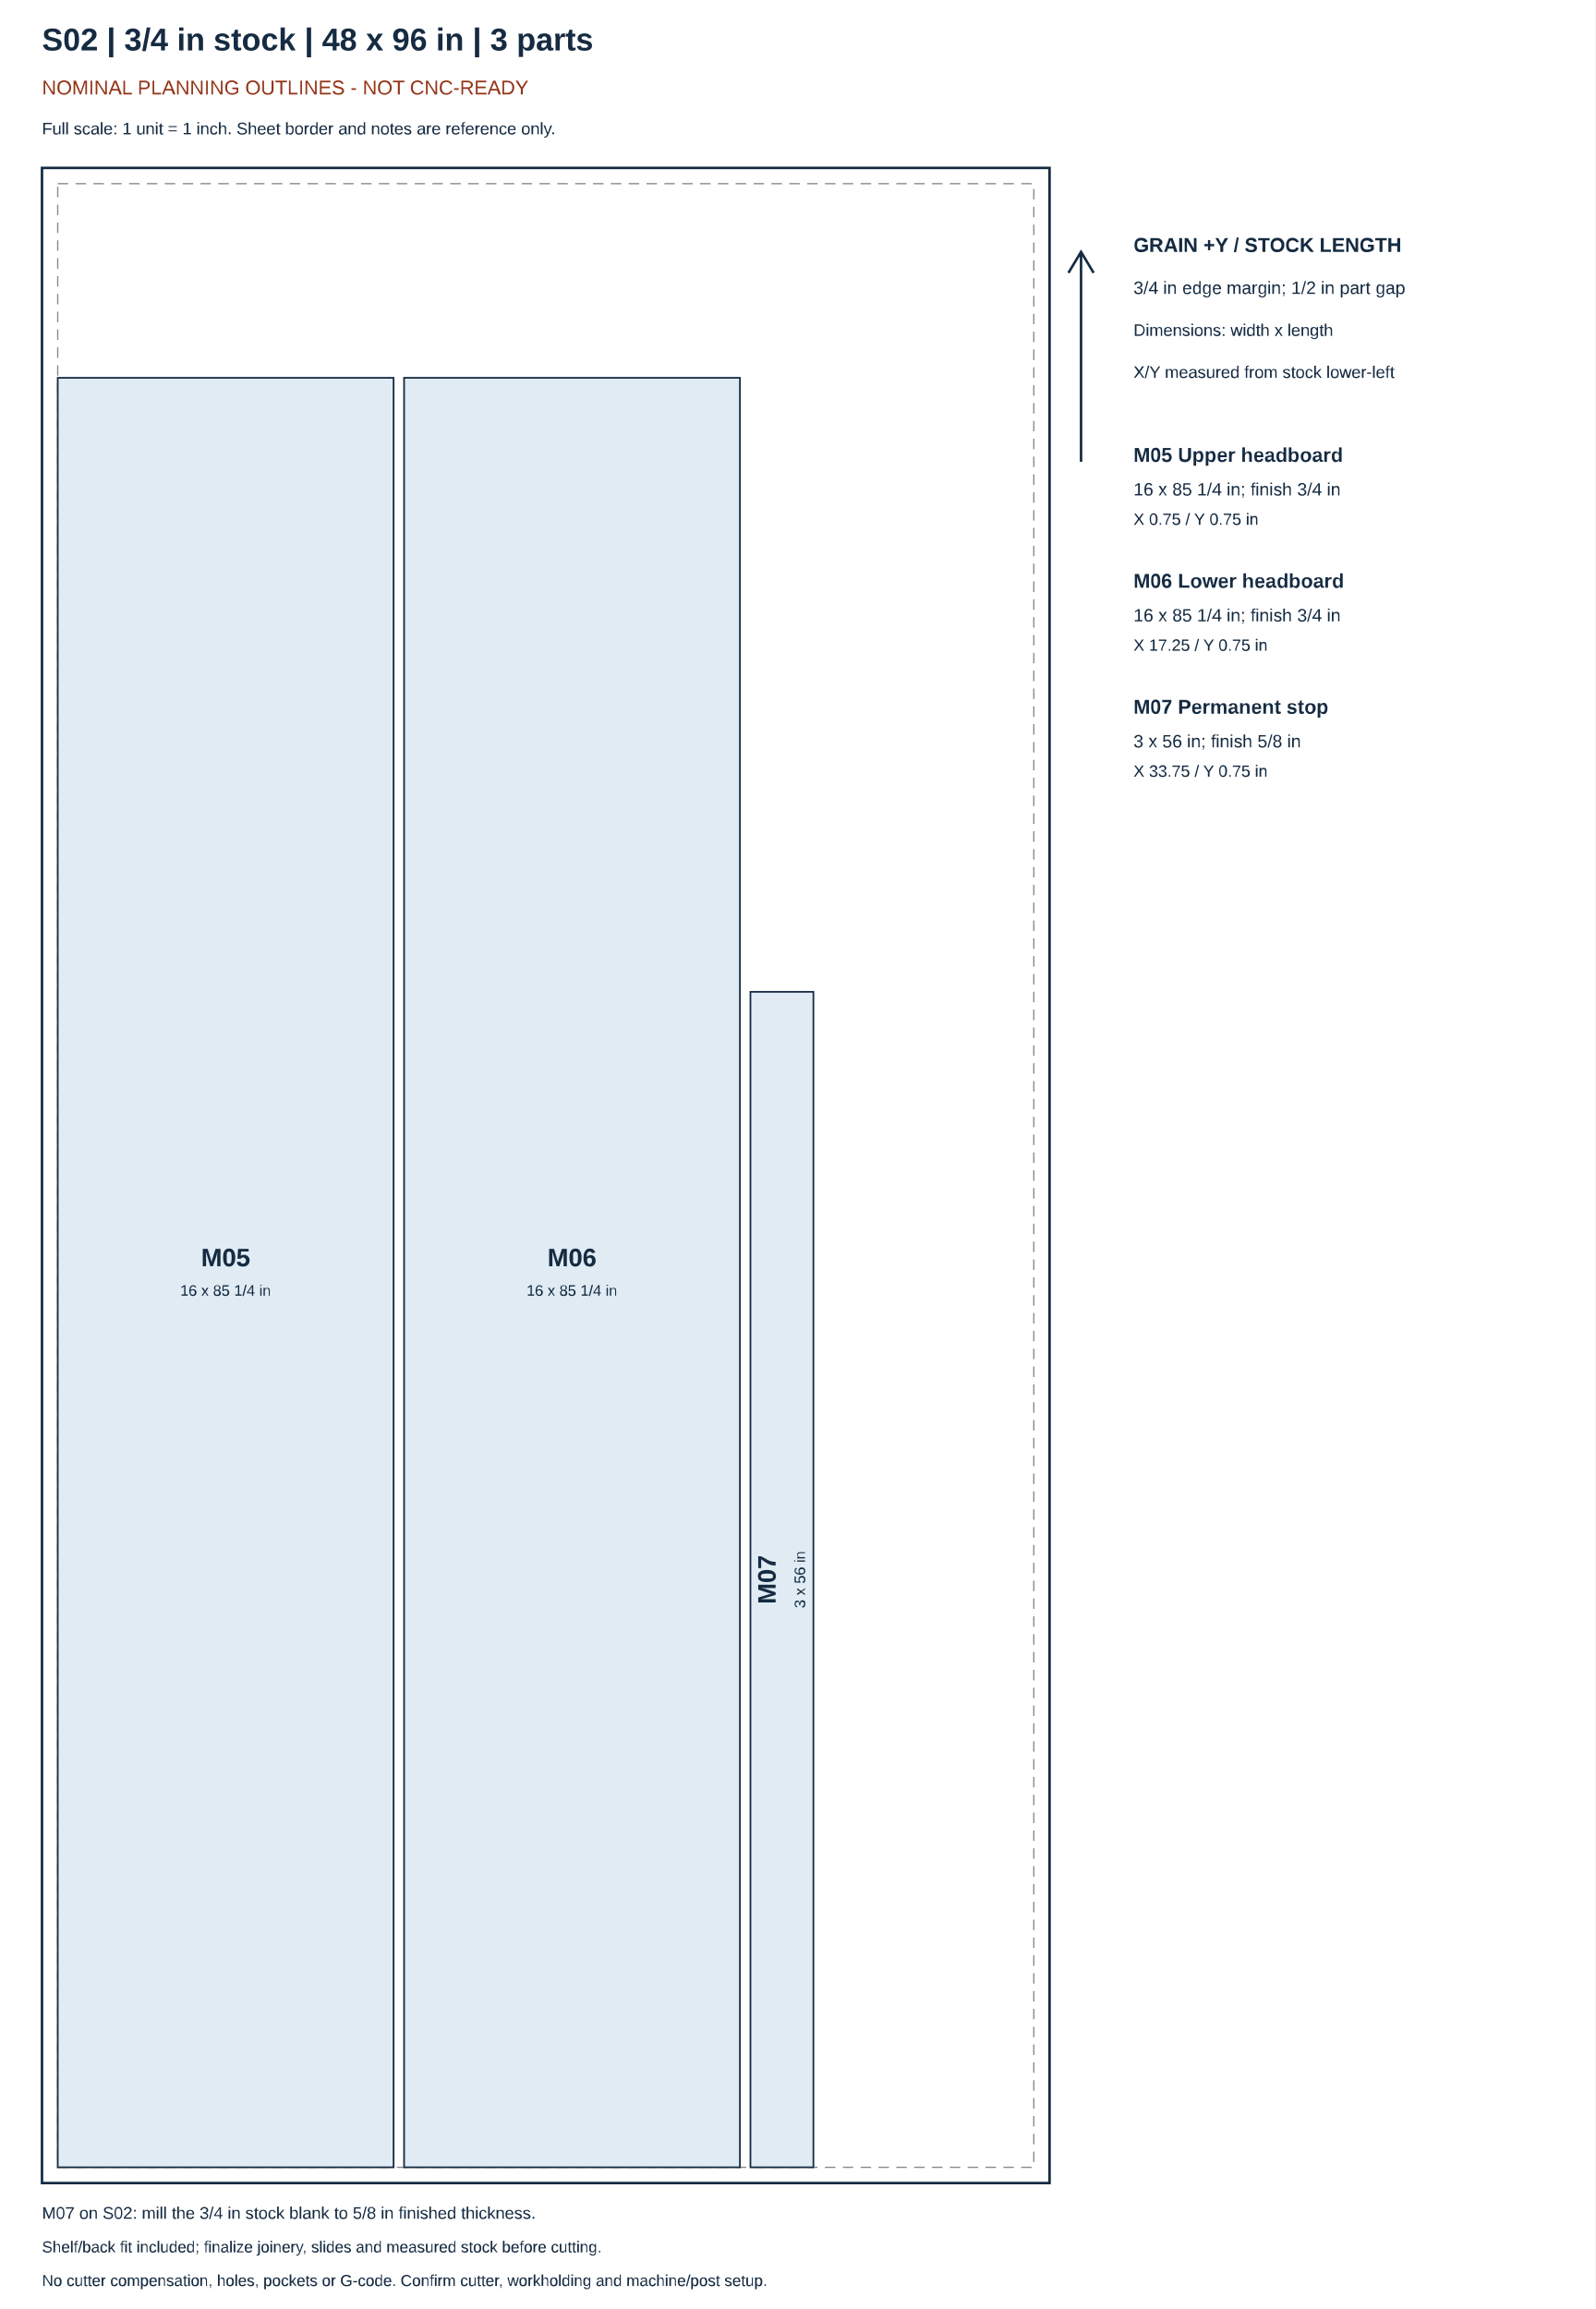
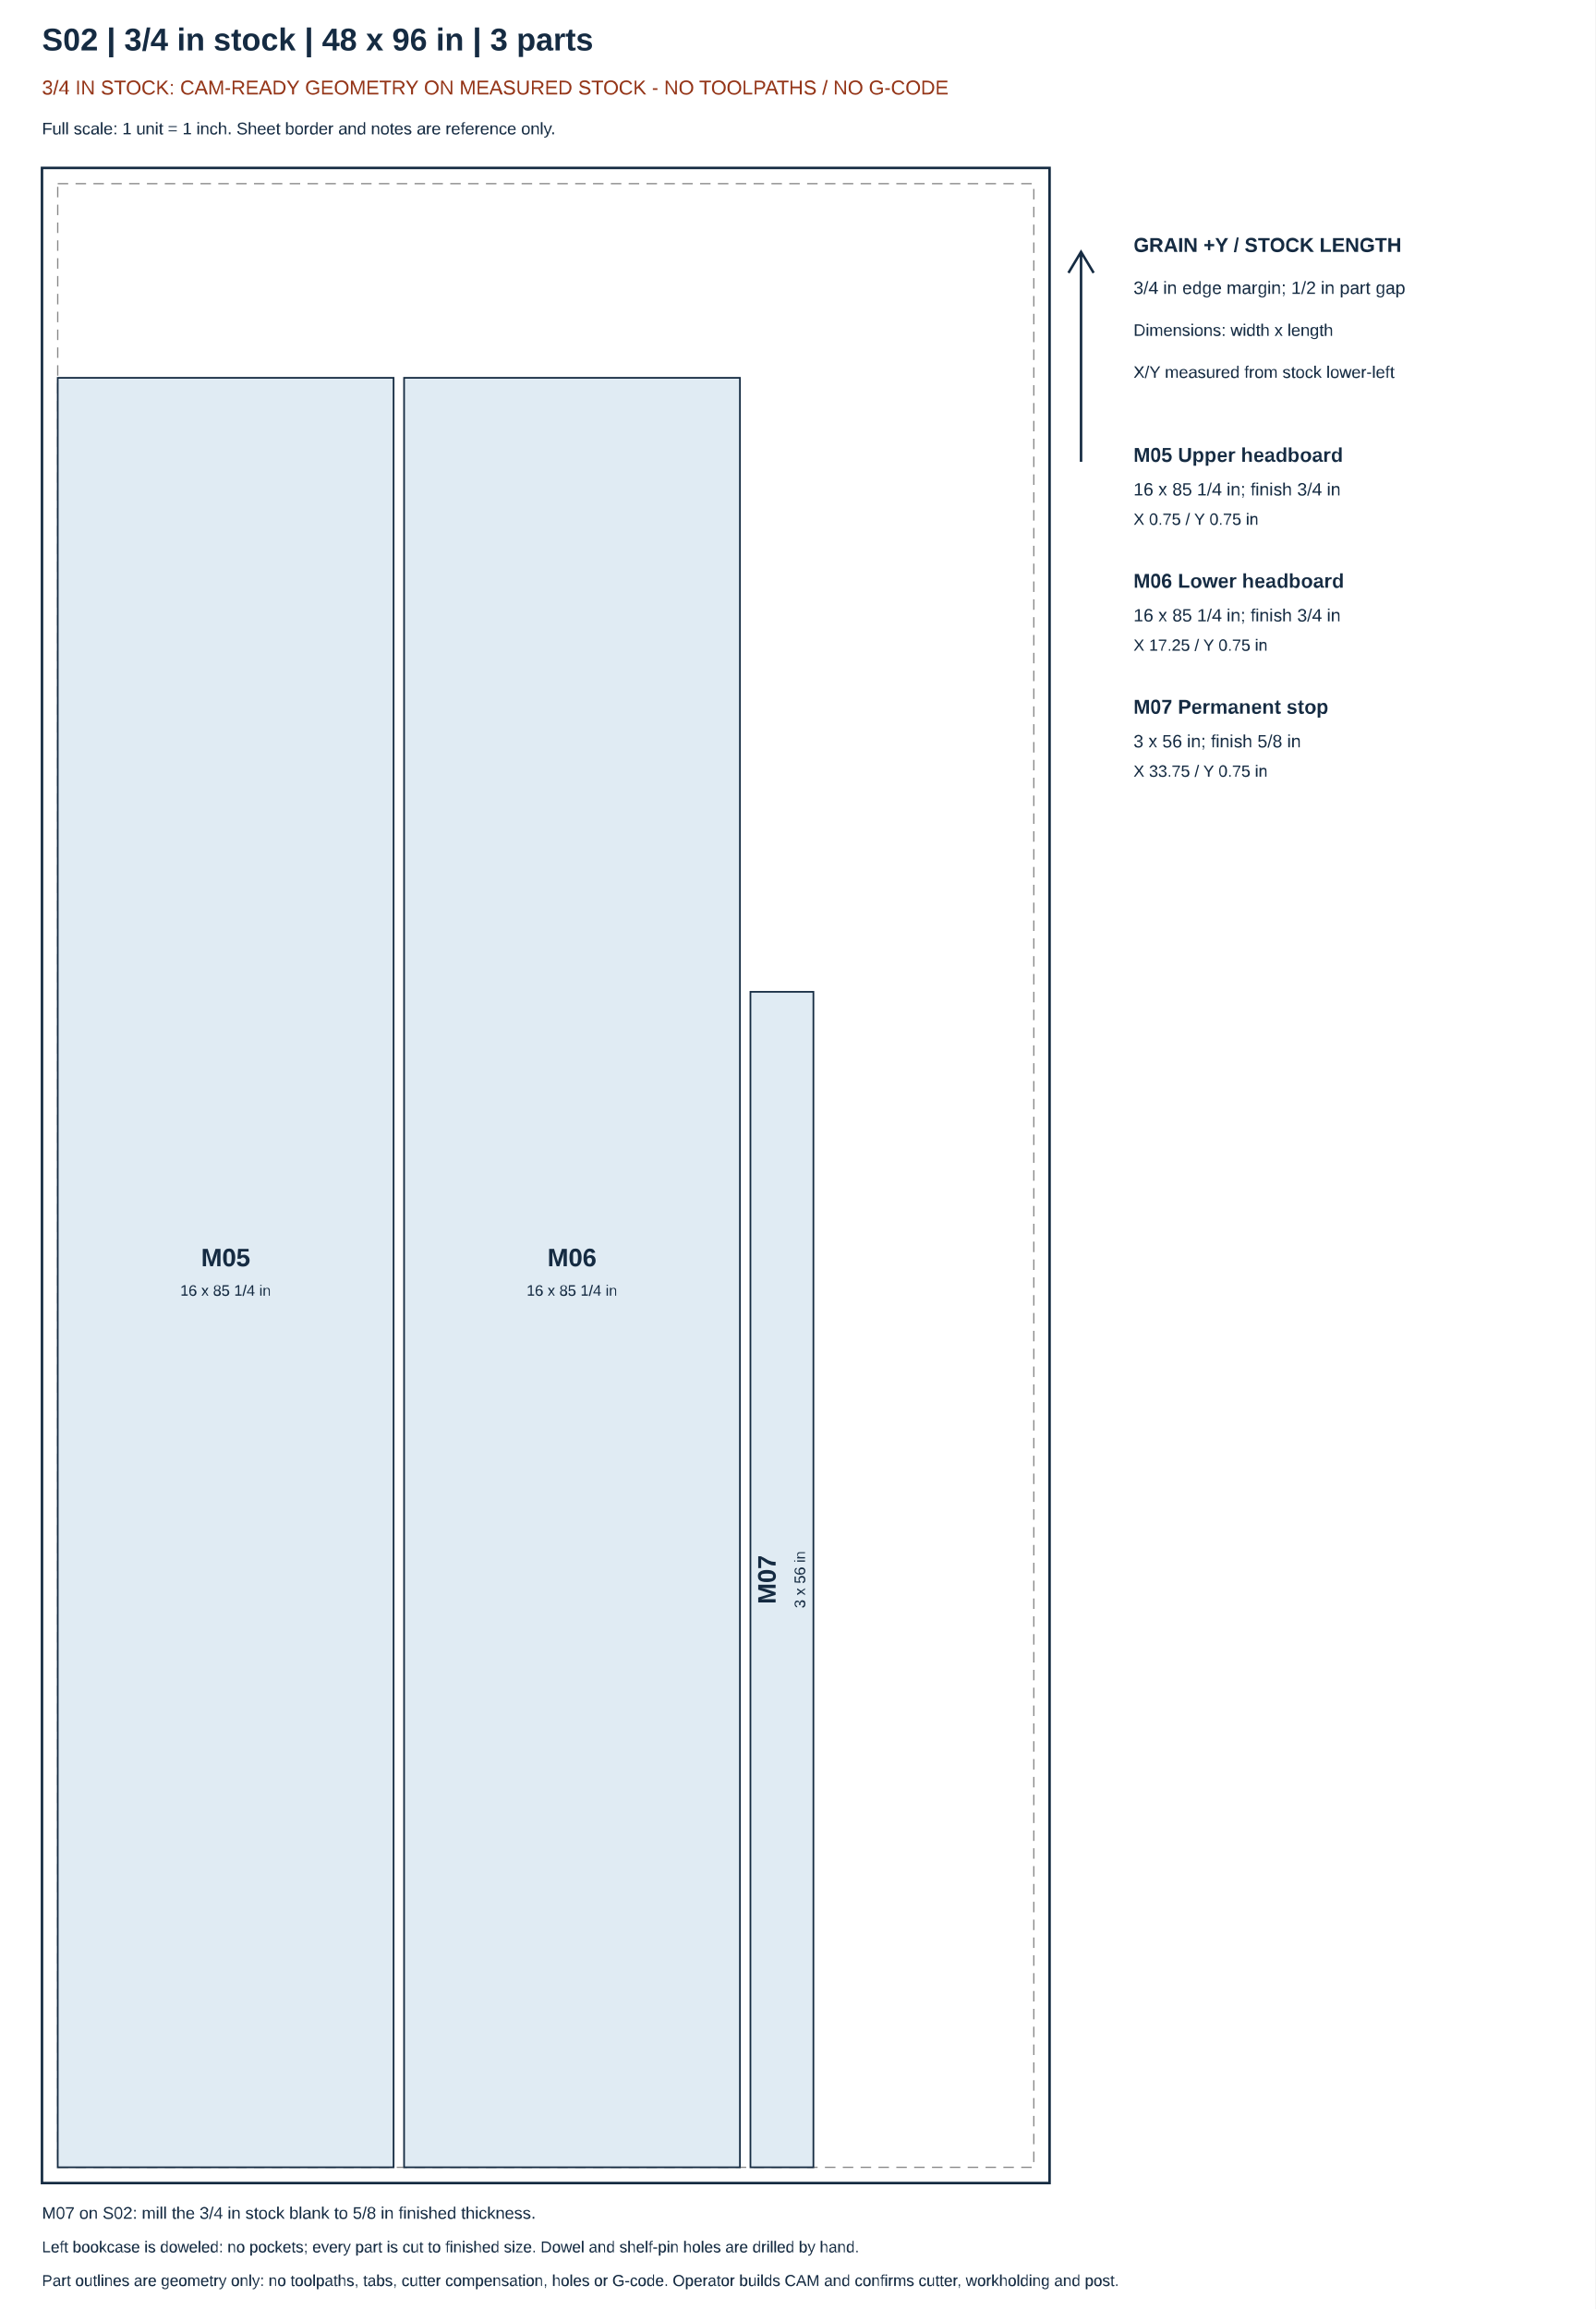
<svg xmlns="http://www.w3.org/2000/svg" width="76in" height="110in" viewBox="-2 -8 76 110">
  <rect x="-2" y="-8" width="100%" height="100%" fill="white" />
  <g font-family="Arial, sans-serif" fill="#152b42">
    <text x="0" y="-5.6" font-size="1.5" font-weight="bold">S02 | 3/4 in stock | 48 x 96 in | 3 parts</text>
-     <text x="0" y="-3.5" font-size="0.95" fill="#943518">NOMINAL PLANNING OUTLINES - NOT CNC-READY</text>
+     <text x="0" y="-3.5" font-size="0.95" fill="#943518">3/4 IN STOCK: CAM-READY GEOMETRY ON MEASURED STOCK - NO TOOLPATHS / NO G-CODE</text>
    <text x="0" y="-1.6" font-size="0.8">Full scale: 1 unit = 1 inch. Sheet border and notes are reference only.</text>
    <g id="STOCK_REFERENCE">
      <rect x="0" y="0" width="48" height="96" fill="none" stroke="#152b42" stroke-width="0.12" />
    </g>
    <g id="MARGIN_REFERENCE">
      <rect x="0.75" y="0.75" width="46.5" height="94.5" fill="none" stroke="#888" stroke-width="0.06" stroke-dasharray="0.5 0.35" />
    </g>
    <g id="PART_OUTLINES" stroke="#152b42" stroke-width="0.08">
      <rect id="M05" x="0.75" y="10" width="16.0" height="85.25" fill="#e0ebf3" />
      <rect id="M06" x="17.25" y="10" width="16.0" height="85.25" fill="#e0ebf3" />
      <rect id="M07" x="33.75" y="39.25" width="3.0" height="56.0" fill="#e0ebf3" />
    </g>
    <g id="LABELS" text-anchor="middle">
      <g>
        <text x="8.75" y="52.325" font-size="1.2" font-weight="bold">M05</text>
        <text x="8.75" y="53.725" font-size="0.72">16 x 85 1/4 in</text>
      </g>
      <g>
        <text x="25.25" y="52.325" font-size="1.2" font-weight="bold">M06</text>
        <text x="25.25" y="53.725" font-size="0.72">16 x 85 1/4 in</text>
      </g>
      <g transform="rotate(-90 35.25 67.25)">
        <text x="35.25" y="66.95" font-size="1.2" font-weight="bold">M07</text>
        <text x="35.25" y="68.35" font-size="0.72">3 x 56 in</text>
      </g>
    </g>
    <g id="GRAIN_REFERENCE" stroke="#152b42" stroke-width="0.12" fill="none">
      <path d="M 49.5 14 V 4 M 48.9 5 L 49.5 4 L 50.1 5" />
    </g>
    <text x="52" y="4" font-size="0.95" font-weight="bold">GRAIN +Y / STOCK LENGTH</text>
    <text x="52" y="6" font-size="0.85">3/4 in edge margin; 1/2 in part gap</text>
    <text x="52" y="8" font-size="0.8">Dimensions: width x length</text>
    <text x="52" y="10" font-size="0.8">X/Y measured from stock lower-left</text>
    <text x="52" y="14" font-size="0.95" font-weight="bold">M05  Upper headboard</text>
    <text x="52" y="15.6" font-size="0.85">16 x 85 1/4 in; finish 3/4 in</text>
    <text x="52" y="17" font-size="0.78">X 0.75 / Y 0.75 in</text>
    <text x="52" y="20" font-size="0.95" font-weight="bold">M06  Lower headboard</text>
    <text x="52" y="21.6" font-size="0.85">16 x 85 1/4 in; finish 3/4 in</text>
    <text x="52" y="23" font-size="0.78">X 17.25 / Y 0.75 in</text>
    <text x="52" y="26" font-size="0.95" font-weight="bold">M07  Permanent stop</text>
    <text x="52" y="27.6" font-size="0.85">3 x 56 in; finish 5/8 in</text>
    <text x="52" y="29" font-size="0.78">X 33.75 / Y 0.75 in</text>
    <text x="0" y="97.7" font-size="0.8">M07 on S02: mill the 3/4 in stock blank to 5/8 in finished thickness.</text>
-     <text x="0" y="99.3" font-size="0.75">Shelf/back fit included; finalize joinery, slides and measured stock before cutting.</text>
-     <text x="0" y="100.9" font-size="0.75">No cutter compensation, holes, pockets or G-code. Confirm cutter, workholding and machine/post setup.</text>
+     <text x="0" y="99.3" font-size="0.75">Left bookcase is doweled: no pockets; every part is cut to finished size. Dowel and shelf-pin holes are drilled by hand.</text>
+     <text x="0" y="100.9" font-size="0.75">Part outlines are geometry only: no toolpaths, tabs, cutter compensation, holes or G-code. Operator builds CAM and confirms cutter, workholding and post.</text>
  </g>
</svg>
